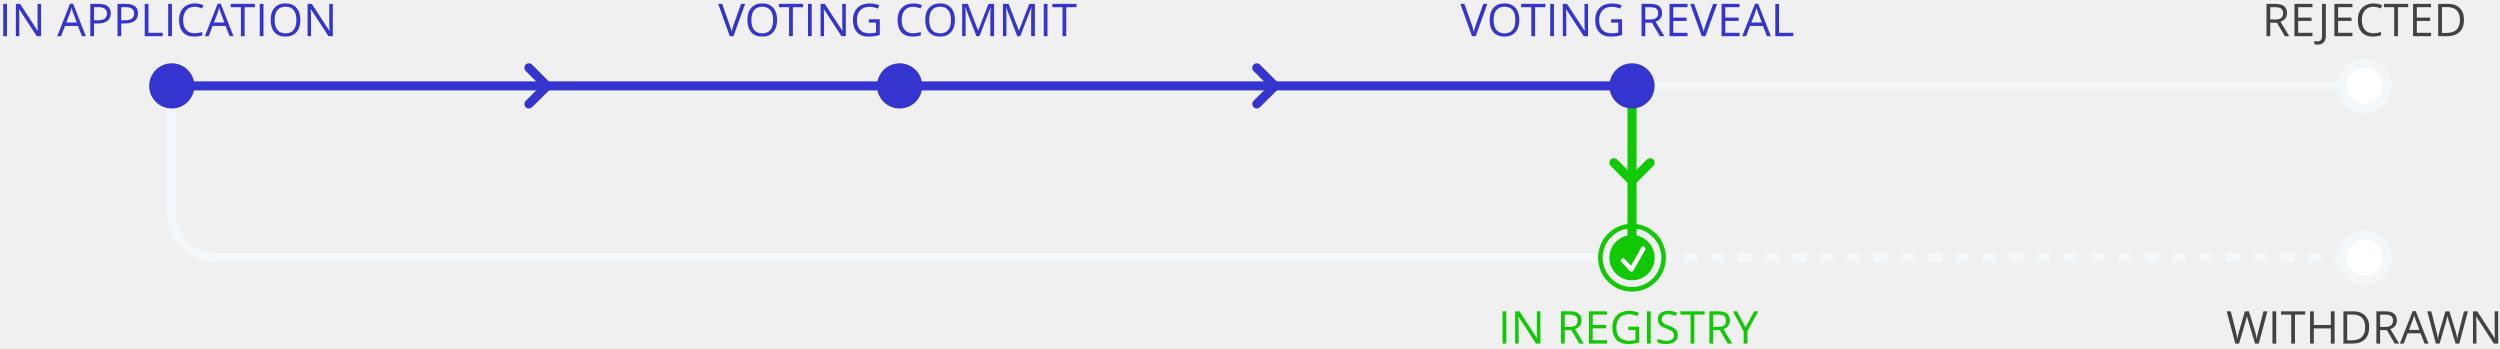
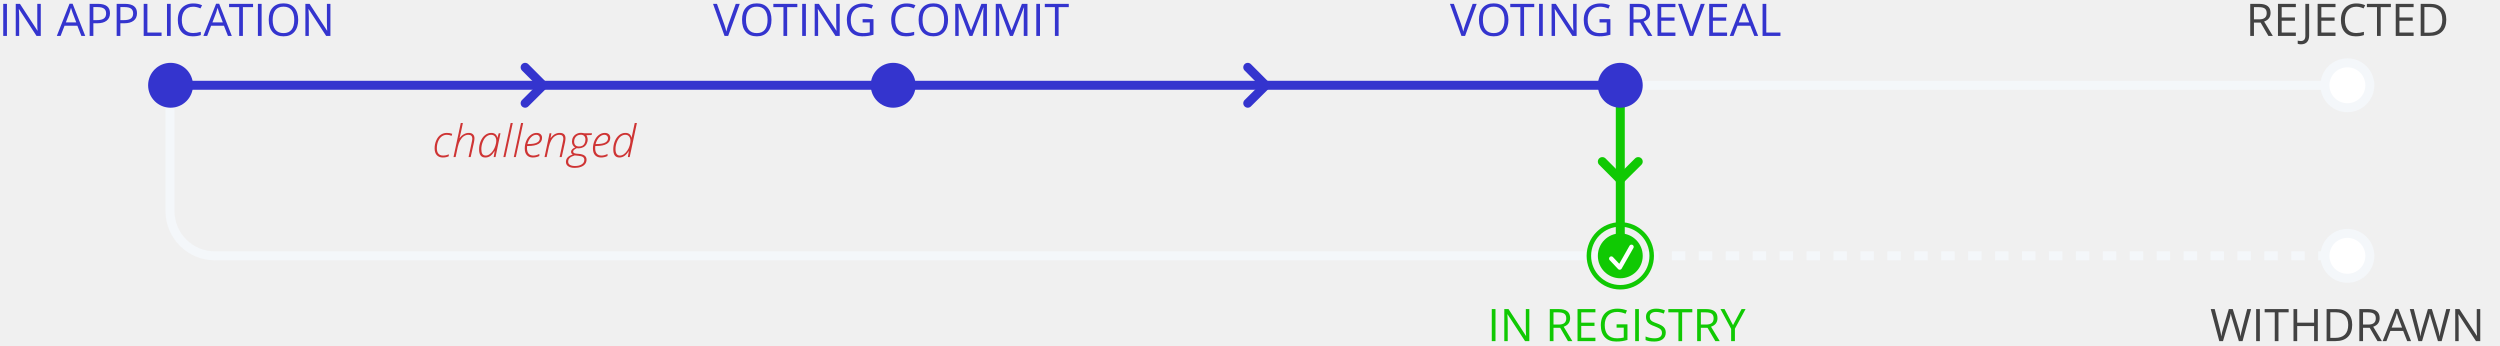
- <svg xmlns="http://www.w3.org/2000/svg" width="553px" height="77px" viewBox="0 0 553 77" version="1.1">
+ <svg xmlns="http://www.w3.org/2000/svg" width="557px" height="77px" viewBox="0 0 557 77" version="1.1">
  <defs />
  <g id="map_in_registry_challenge_id" stroke="none" stroke-width="1" fill="none" fill-rule="evenodd">
    <path d="M37.869,19.079 L37.869,47 C37.869,52.523 42.346,57 47.869,57 L361,57" id="Path-2" stroke="#F4F7FA" stroke-width="2" />
    <path d="M38,19 L199.501,19" id="Line-2" stroke="#3434CE" stroke-width="2" stroke-linecap="square" />
+     <text id="challenged" font-family="Open Sans, sans-serif" font-size="10" font-style="italic" font-weight="300" fill="#CE3434">
+       <tspan x="96.332" y="35">challenged</tspan>
+     </text>
    <path d="M198.499,19 L361.501,19" id="Line-2" stroke="#3434CE" stroke-width="2" stroke-linecap="square" />
    <path d="M360.499,19 L522.5,19" id="Line-2" stroke="#F4F7FA" stroke-width="2" stroke-linecap="square" />
    <path d="M361,19 L361,58" id="Line-2" stroke="#10C903" stroke-width="2" stroke-linecap="square" />
    <path d="M361.499,57 L522.504,57" id="Line-2" stroke="#F4F7FA" stroke-width="2" stroke-linecap="square" stroke-dasharray="1,5" />
    <circle id="Oval" fill="#3434CE" cx="38" cy="19" r="5" />
    <circle id="Oval-Copy" fill="#3434CE" cx="199" cy="19" r="5" />
    <circle id="Oval-Copy-2" fill="#3434CE" cx="361" cy="19" r="5" />
    <circle id="Oval-Copy-2" stroke="#10C903" cx="361" cy="57" r="7" />
    <circle id="Oval-Copy-2" fill="#10C903" cx="361" cy="57" r="5" />
    <circle id="Oval-Copy-3" stroke="#F4F7FA" stroke-width="2" fill="#FFFFFF" cx="523" cy="19" r="5" />
    <circle id="Oval-Copy-3" stroke="#F4F7FA" stroke-width="2" fill="#FFFFFF" cx="523" cy="57" r="5" />
    <text id="IN-APPLICATION" font-family="Open Sans, sans-serif" font-size="10" font-weight="500" fill="#3434CE">
      <tspan x="-0.267" y="8">IN APPLICATION</tspan>
    </text>
    <text id="VOTING-COMMIT" font-family="Open Sans, sans-serif" font-size="10" font-weight="500" fill="#3434CE">
      <tspan x="158.863" y="8">VOTING COMMIT</tspan>
    </text>
    <text id="VOTING-REVEAL" font-family="Open Sans, sans-serif" font-size="10" font-weight="500" fill="#3434CE">
      <tspan x="323.048" y="8">VOTING REVEAL</tspan>
    </text>
    <text id="IN-REGISTRY" font-family="Open Sans, sans-serif" font-size="10" font-weight="500" fill="#10C903">
      <tspan x="331.383" y="76">IN REGISTRY</tspan>
    </text>
    <text id="WITHDRAWN" font-family="Open Sans, sans-serif" font-size="10" font-weight="normal" fill="#424242">
      <tspan x="492.424" y="76">WITHDRAWN</tspan>
    </text>
    <text id="REJECTED" font-family="Open Sans, sans-serif" font-size="10" font-weight="normal" fill="#424242">
      <tspan x="500.366" y="8">REJECTED</tspan>
    </text>
    <polyline id="Path-3" stroke="#3434CE" stroke-width="2" stroke-linecap="round" stroke-linejoin="round" transform="translate(119, 19) rotate(-270) translate(-119, -19) " points="115 21 119.019 17 123 21" />
    <polyline id="Path-3-Copy" stroke="#3434CE" stroke-width="2" stroke-linecap="round" stroke-linejoin="round" transform="translate(280, 19) rotate(-270) translate(-280, -19) " points="276 21 280.019 17 284 21" />
    <polyline id="Path-3-Copy" stroke="#10C903" stroke-width="2" stroke-linecap="round" stroke-linejoin="round" transform="translate(361, 38) rotate(-180) translate(-361, -38) " points="357 40 361.019 36 365 40" />
    <polyline id="Path-5" stroke="#FFFFFF" stroke-linecap="round" stroke-linejoin="round" points="359 57.619 360.873 59.599 363.491 55" />
  </g>
</svg>
